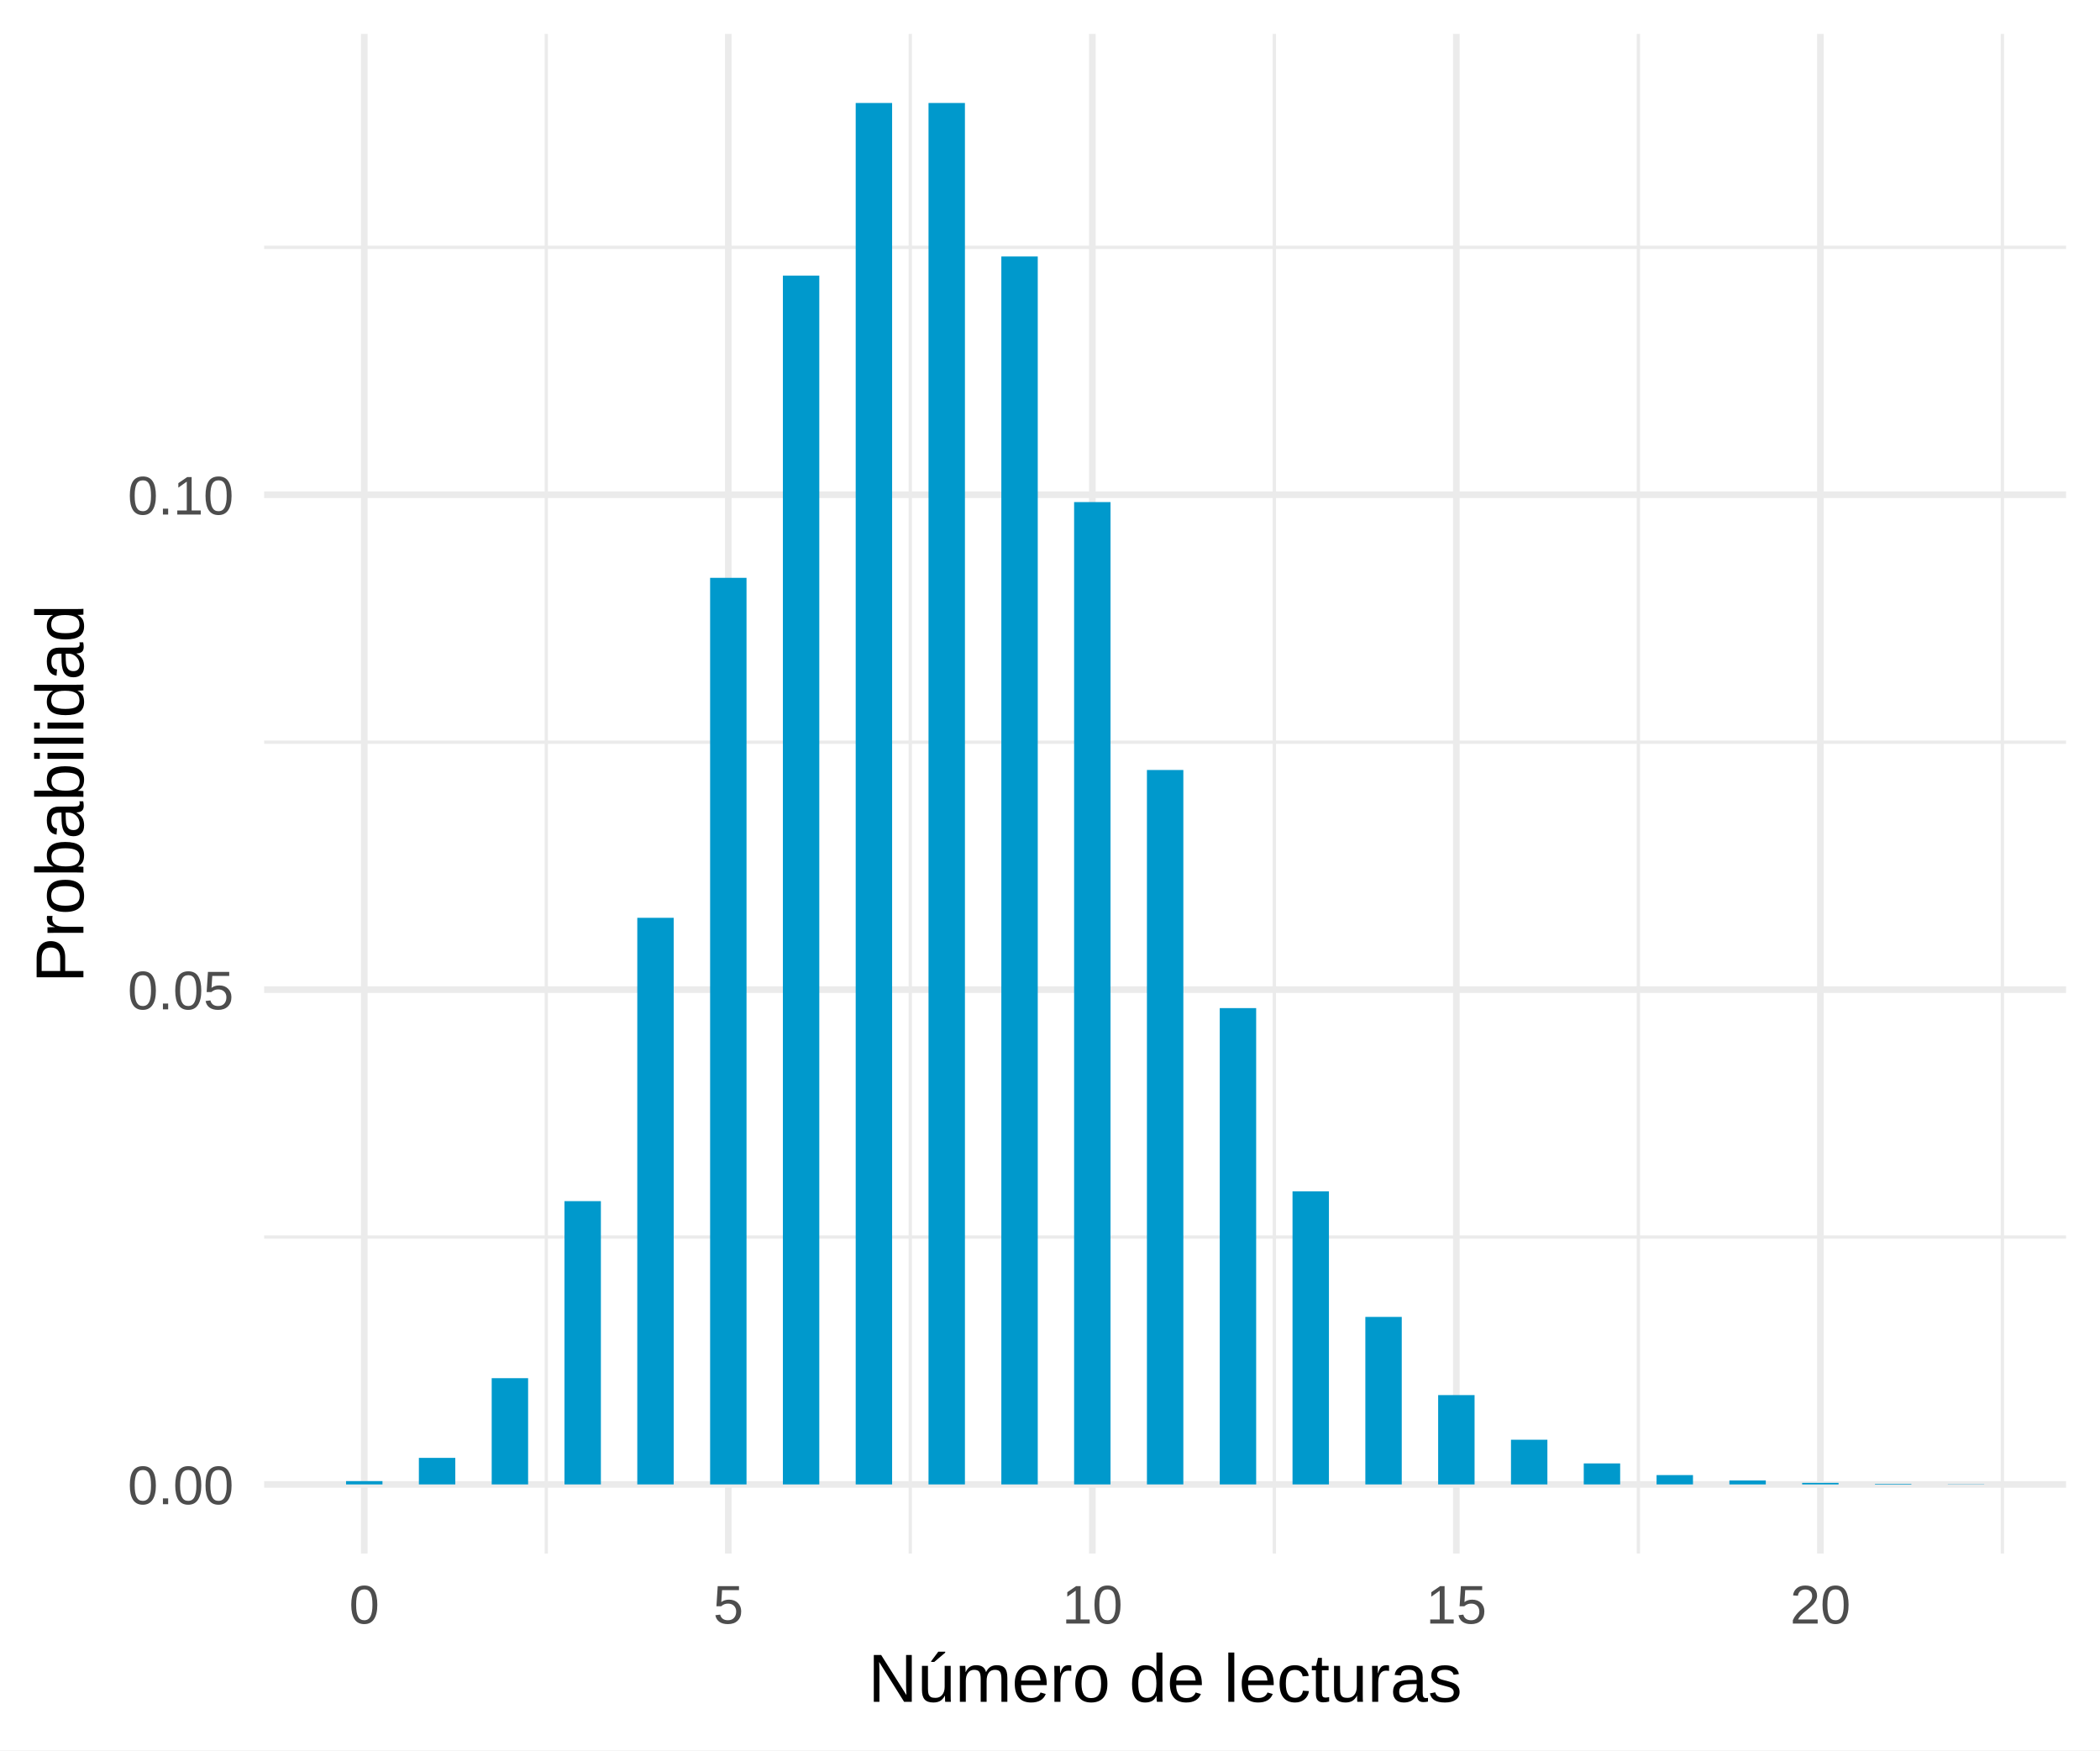
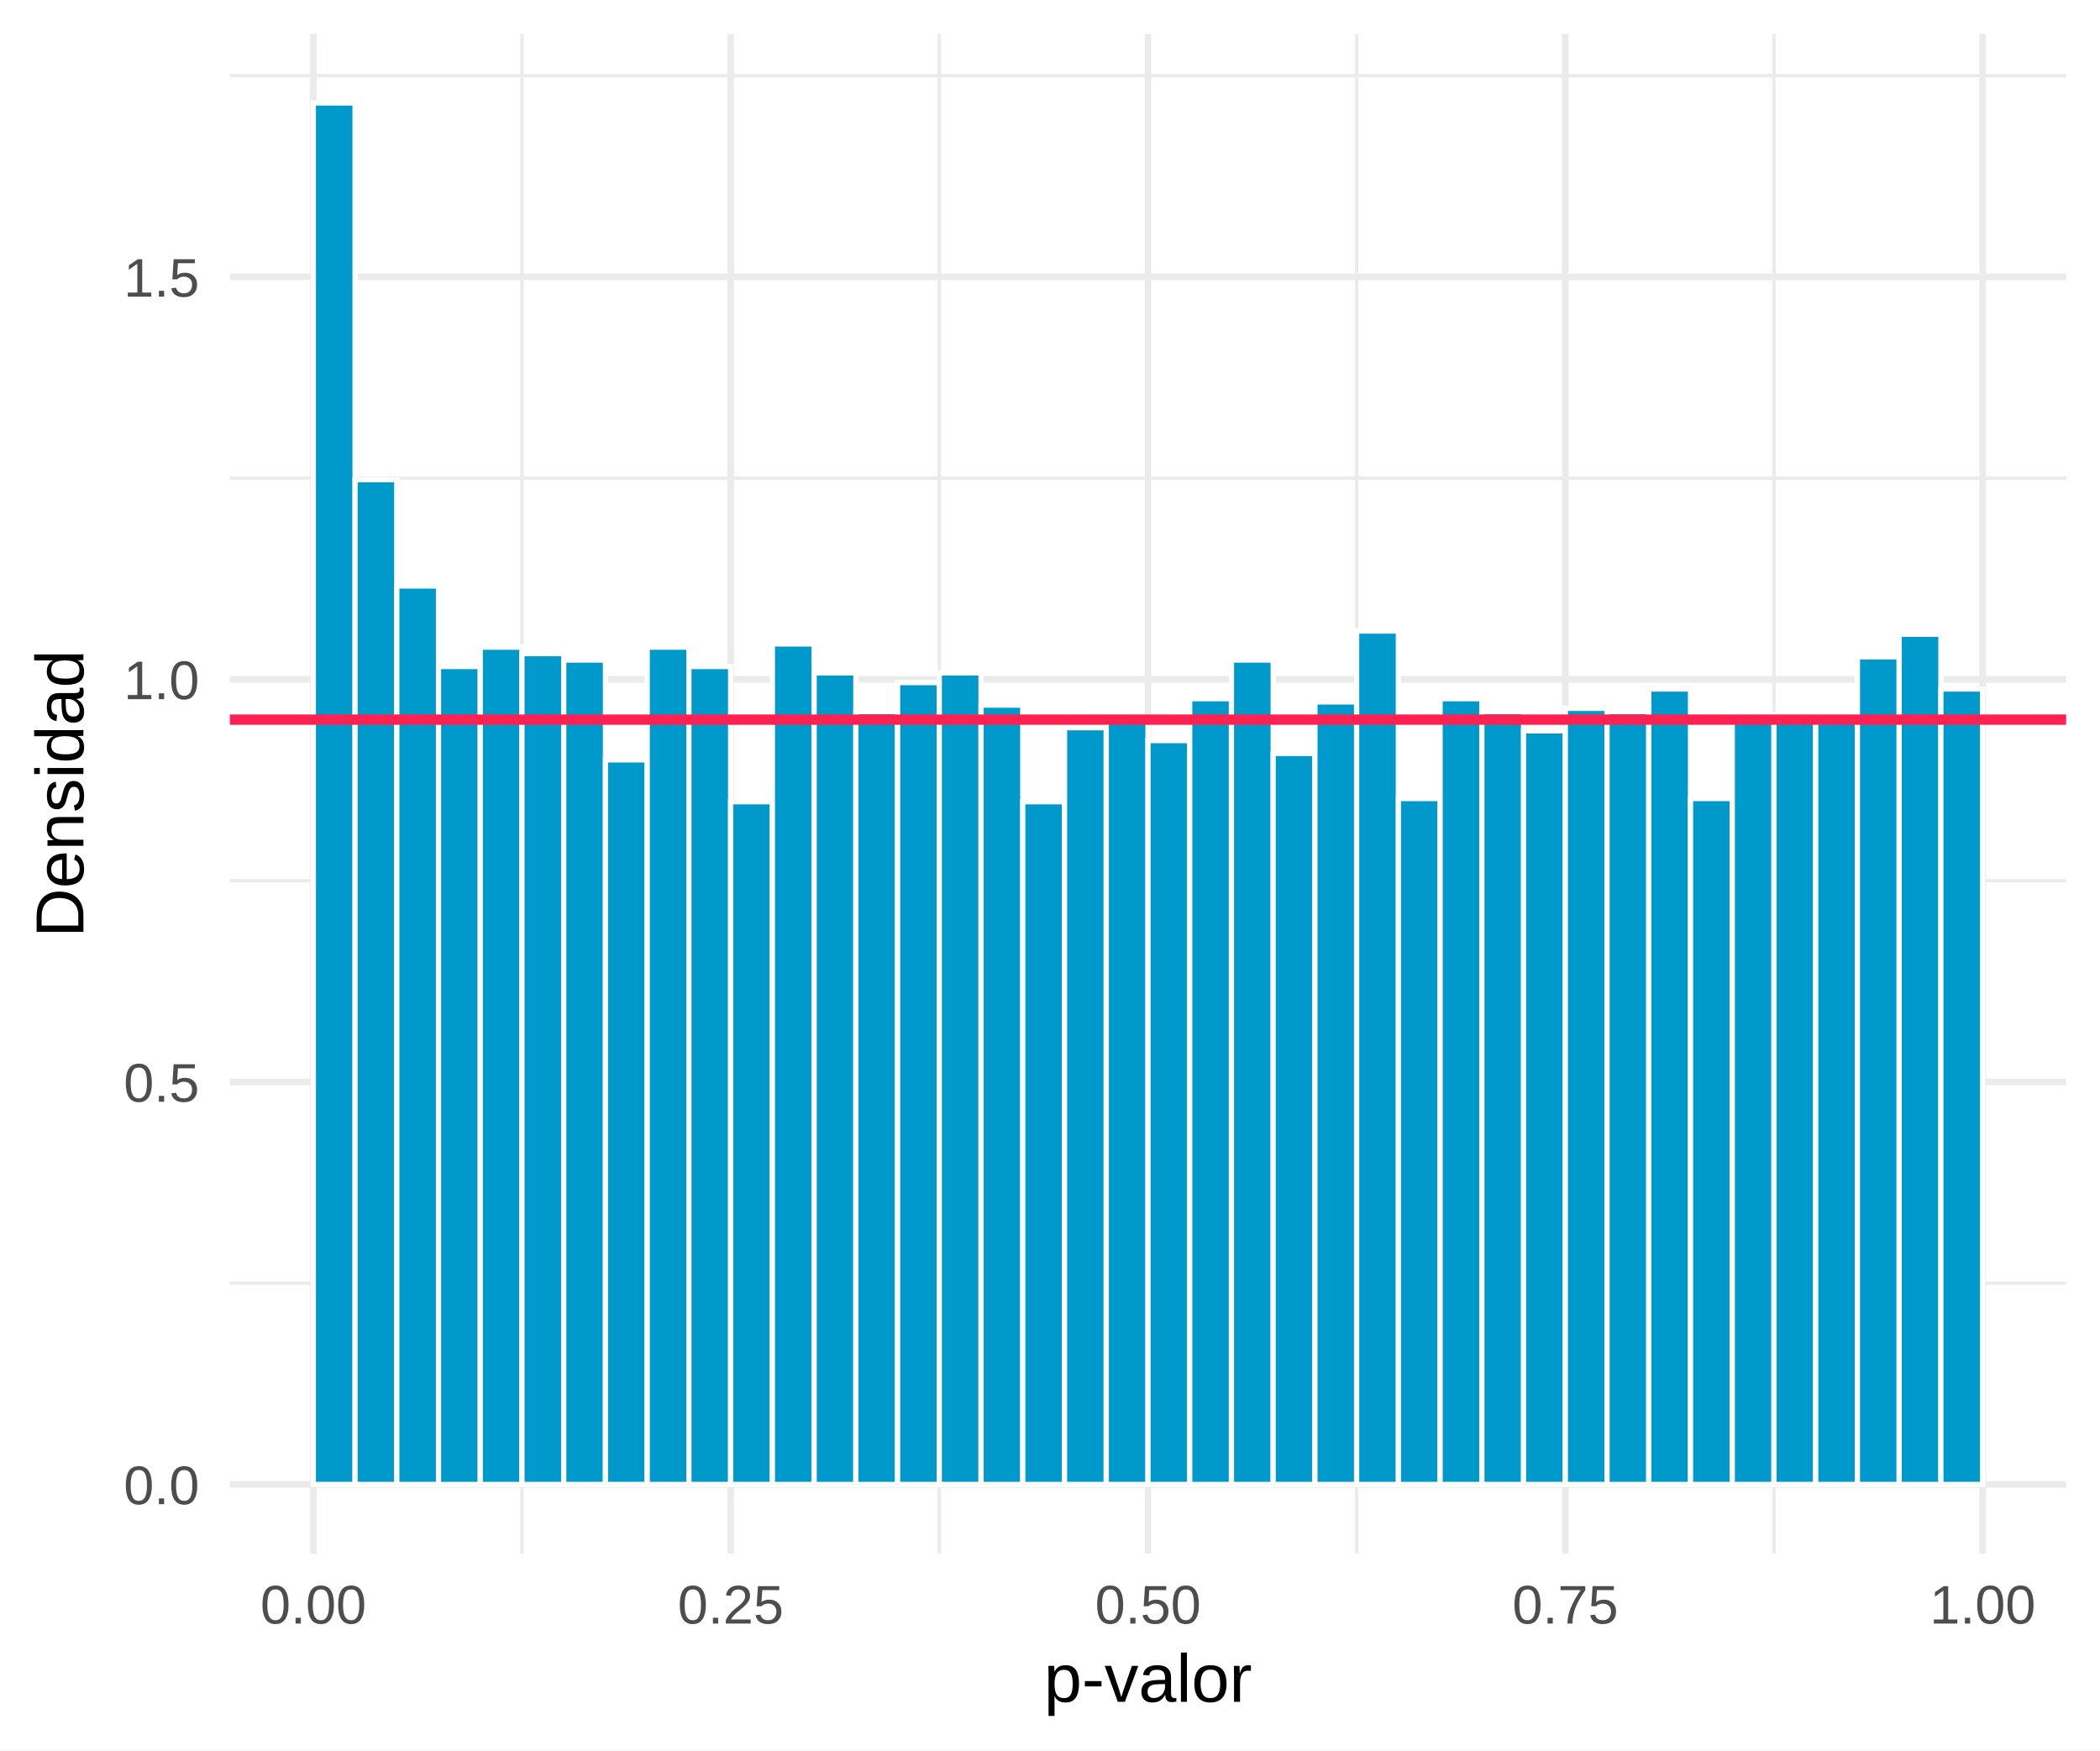
<svg xmlns="http://www.w3.org/2000/svg" class="svglite" width="432.00pt" height="360.00pt" viewBox="0 0 432.00 360.00">
  <defs>
    <style type="text/css">
    .svglite line, .svglite polyline, .svglite polygon, .svglite path, .svglite rect, .svglite circle {
      fill: none;
      stroke: #000000;
      stroke-linecap: round;
      stroke-linejoin: round;
      stroke-miterlimit: 10.00;
    }
    .svglite text {
      white-space: pre;
    }
  </style>
  </defs>
  <rect width="100%" height="100%" style="stroke: none; fill: #FFFFFF;" />
  <defs>
    <clipPath id="cpMC4wMHw0MzIuMDB8MC4wMHwzNjAuMDA=">
      <rect x="0.00" y="0.00" width="432.00" height="360.00" />
    </clipPath>
  </defs>
  <g clip-path="url(#cpMC4wMHw0MzIuMDB8MC4wMHwzNjAuMDA=)">
</g>
  <defs>
-     <clipPath id="cpNTQuMzR8NDI1LjAzfDYuOTd8MzE5LjUw">
-       <rect x="54.34" y="6.97" width="370.68" height="312.52" />
+     <clipPath id="cpNDcuMjl8NDI1LjAzfDYuOTd8MzE5LjUw">
+       <rect x="47.29" y="6.97" width="377.74" height="312.52" />
    </clipPath>
  </defs>
-   <g clip-path="url(#cpNTQuMzR8NDI1LjAzfDYuOTd8MzE5LjUw)">
-     <polyline points="54.34,254.41 425.03,254.41 " style="stroke-width: 0.68; stroke: #EBEBEB; stroke-linecap: butt;" />
-     <polyline points="54.34,152.64 425.03,152.64 " style="stroke-width: 0.68; stroke: #EBEBEB; stroke-linecap: butt;" />
-     <polyline points="54.34,50.87 425.03,50.87 " style="stroke-width: 0.68; stroke: #EBEBEB; stroke-linecap: butt;" />
-     <polyline points="112.38,319.50 112.38,6.97 " style="stroke-width: 0.68; stroke: #EBEBEB; stroke-linecap: butt;" />
-     <polyline points="187.26,319.50 187.26,6.97 " style="stroke-width: 0.68; stroke: #EBEBEB; stroke-linecap: butt;" />
-     <polyline points="262.15,319.50 262.15,6.97 " style="stroke-width: 0.68; stroke: #EBEBEB; stroke-linecap: butt;" />
-     <polyline points="337.04,319.50 337.04,6.97 " style="stroke-width: 0.68; stroke: #EBEBEB; stroke-linecap: butt;" />
-     <polyline points="411.92,319.50 411.92,6.97 " style="stroke-width: 0.68; stroke: #EBEBEB; stroke-linecap: butt;" />
-     <polyline points="54.34,305.29 425.03,305.29 " style="stroke-width: 1.36; stroke: #EBEBEB; stroke-linecap: butt;" />
-     <polyline points="54.34,203.52 425.03,203.52 " style="stroke-width: 1.36; stroke: #EBEBEB; stroke-linecap: butt;" />
-     <polyline points="54.34,101.75 425.03,101.75 " style="stroke-width: 1.36; stroke: #EBEBEB; stroke-linecap: butt;" />
-     <polyline points="74.94,319.50 74.94,6.97 " style="stroke-width: 1.36; stroke: #EBEBEB; stroke-linecap: butt;" />
-     <polyline points="149.82,319.50 149.82,6.97 " style="stroke-width: 1.36; stroke: #EBEBEB; stroke-linecap: butt;" />
-     <polyline points="224.71,319.50 224.71,6.97 " style="stroke-width: 1.36; stroke: #EBEBEB; stroke-linecap: butt;" />
-     <polyline points="299.59,319.50 299.59,6.97 " style="stroke-width: 1.36; stroke: #EBEBEB; stroke-linecap: butt;" />
-     <polyline points="374.48,319.50 374.48,6.97 " style="stroke-width: 1.36; stroke: #EBEBEB; stroke-linecap: butt;" />
-     <rect x="71.19" y="304.61" width="7.49" height="0.68" style="stroke-width: 1.07; stroke: none; stroke-linecap: butt; stroke-linejoin: miter; fill: #0099CC;" />
-     <rect x="86.17" y="299.83" width="7.49" height="5.46" style="stroke-width: 1.07; stroke: none; stroke-linecap: butt; stroke-linejoin: miter; fill: #0099CC;" />
-     <rect x="101.15" y="283.44" width="7.49" height="21.85" style="stroke-width: 1.07; stroke: none; stroke-linecap: butt; stroke-linejoin: miter; fill: #0099CC;" />
-     <rect x="116.12" y="247.03" width="7.49" height="58.26" style="stroke-width: 1.07; stroke: none; stroke-linecap: butt; stroke-linejoin: miter; fill: #0099CC;" />
-     <rect x="131.10" y="188.76" width="7.49" height="116.53" style="stroke-width: 1.07; stroke: none; stroke-linecap: butt; stroke-linejoin: miter; fill: #0099CC;" />
-     <rect x="146.08" y="118.84" width="7.49" height="186.45" style="stroke-width: 1.07; stroke: none; stroke-linecap: butt; stroke-linejoin: miter; fill: #0099CC;" />
-     <rect x="161.05" y="56.69" width="7.49" height="248.60" style="stroke-width: 1.07; stroke: none; stroke-linecap: butt; stroke-linejoin: miter; fill: #0099CC;" />
-     <rect x="176.03" y="21.18" width="7.49" height="284.11" style="stroke-width: 1.07; stroke: none; stroke-linecap: butt; stroke-linejoin: miter; fill: #0099CC;" />
-     <rect x="191.01" y="21.18" width="7.49" height="284.11" style="stroke-width: 1.07; stroke: none; stroke-linecap: butt; stroke-linejoin: miter; fill: #0099CC;" />
-     <rect x="205.99" y="52.75" width="7.49" height="252.54" style="stroke-width: 1.07; stroke: none; stroke-linecap: butt; stroke-linejoin: miter; fill: #0099CC;" />
-     <rect x="220.96" y="103.26" width="7.49" height="202.03" style="stroke-width: 1.07; stroke: none; stroke-linecap: butt; stroke-linejoin: miter; fill: #0099CC;" />
-     <rect x="235.94" y="158.36" width="7.49" height="146.93" style="stroke-width: 1.07; stroke: none; stroke-linecap: butt; stroke-linejoin: miter; fill: #0099CC;" />
-     <rect x="250.92" y="207.33" width="7.49" height="97.96" style="stroke-width: 1.07; stroke: none; stroke-linecap: butt; stroke-linejoin: miter; fill: #0099CC;" />
-     <rect x="265.89" y="245.01" width="7.49" height="60.28" style="stroke-width: 1.07; stroke: none; stroke-linecap: butt; stroke-linejoin: miter; fill: #0099CC;" />
-     <rect x="280.87" y="270.84" width="7.49" height="34.45" style="stroke-width: 1.07; stroke: none; stroke-linecap: butt; stroke-linejoin: miter; fill: #0099CC;" />
-     <rect x="295.85" y="286.92" width="7.49" height="18.37" style="stroke-width: 1.07; stroke: none; stroke-linecap: butt; stroke-linejoin: miter; fill: #0099CC;" />
-     <rect x="310.83" y="296.10" width="7.49" height="9.19" style="stroke-width: 1.07; stroke: none; stroke-linecap: butt; stroke-linejoin: miter; fill: #0099CC;" />
-     <rect x="325.80" y="300.97" width="7.49" height="4.32" style="stroke-width: 1.07; stroke: none; stroke-linecap: butt; stroke-linejoin: miter; fill: #0099CC;" />
-     <rect x="340.78" y="303.37" width="7.49" height="1.92" style="stroke-width: 1.07; stroke: none; stroke-linecap: butt; stroke-linejoin: miter; fill: #0099CC;" />
-     <rect x="355.76" y="304.48" width="7.49" height="0.81" style="stroke-width: 1.07; stroke: none; stroke-linecap: butt; stroke-linejoin: miter; fill: #0099CC;" />
-     <rect x="370.73" y="304.97" width="7.49" height="0.32" style="stroke-width: 1.07; stroke: none; stroke-linecap: butt; stroke-linejoin: miter; fill: #0099CC;" />
-     <rect x="385.71" y="305.17" width="7.49" height="0.12" style="stroke-width: 1.07; stroke: none; stroke-linecap: butt; stroke-linejoin: miter; fill: #0099CC;" />
-     <rect x="400.69" y="305.25" width="7.49" height="0.045" style="stroke-width: 1.07; stroke: none; stroke-linecap: butt; stroke-linejoin: miter; fill: #0099CC;" />
+   <g clip-path="url(#cpNDcuMjl8NDI1LjAzfDYuOTd8MzE5LjUw)">
+     <polyline points="47.29,263.90 425.03,263.90 " style="stroke-width: 0.68; stroke: #EBEBEB; stroke-linecap: butt;" />
+     <polyline points="47.29,181.12 425.03,181.12 " style="stroke-width: 0.68; stroke: #EBEBEB; stroke-linecap: butt;" />
+     <polyline points="47.29,98.33 425.03,98.33 " style="stroke-width: 0.68; stroke: #EBEBEB; stroke-linecap: butt;" />
+     <polyline points="47.29,15.55 425.03,15.55 " style="stroke-width: 0.68; stroke: #EBEBEB; stroke-linecap: butt;" />
+     <polyline points="107.38,319.50 107.38,6.97 " style="stroke-width: 0.68; stroke: #EBEBEB; stroke-linecap: butt;" />
+     <polyline points="193.23,319.50 193.23,6.97 " style="stroke-width: 0.68; stroke: #EBEBEB; stroke-linecap: butt;" />
+     <polyline points="279.08,319.50 279.08,6.97 " style="stroke-width: 0.68; stroke: #EBEBEB; stroke-linecap: butt;" />
+     <polyline points="364.93,319.50 364.93,6.97 " style="stroke-width: 0.68; stroke: #EBEBEB; stroke-linecap: butt;" />
+     <polyline points="47.29,305.29 425.03,305.29 " style="stroke-width: 1.36; stroke: #EBEBEB; stroke-linecap: butt;" />
+     <polyline points="47.29,222.51 425.03,222.51 " style="stroke-width: 1.36; stroke: #EBEBEB; stroke-linecap: butt;" />
+     <polyline points="47.29,139.72 425.03,139.72 " style="stroke-width: 1.36; stroke: #EBEBEB; stroke-linecap: butt;" />
+     <polyline points="47.29,56.94 425.03,56.94 " style="stroke-width: 1.36; stroke: #EBEBEB; stroke-linecap: butt;" />
+     <polyline points="64.46,319.50 64.46,6.97 " style="stroke-width: 1.36; stroke: #EBEBEB; stroke-linecap: butt;" />
+     <polyline points="150.31,319.50 150.31,6.97 " style="stroke-width: 1.36; stroke: #EBEBEB; stroke-linecap: butt;" />
+     <polyline points="236.16,319.50 236.16,6.97 " style="stroke-width: 1.36; stroke: #EBEBEB; stroke-linecap: butt;" />
+     <polyline points="322.01,319.50 322.01,6.97 " style="stroke-width: 1.36; stroke: #EBEBEB; stroke-linecap: butt;" />
+     <polyline points="407.86,319.50 407.86,6.97 " style="stroke-width: 1.36; stroke: #EBEBEB; stroke-linecap: butt;" />
+     <rect x="64.46" y="21.18" width="8.58" height="284.11" style="stroke-width: 1.07; stroke: #FFFFFF; stroke-linecap: butt; stroke-linejoin: miter; fill: #0099CC;" />
+     <rect x="73.04" y="98.66" width="8.58" height="206.63" style="stroke-width: 1.07; stroke: #FFFFFF; stroke-linecap: butt; stroke-linejoin: miter; fill: #0099CC;" />
+     <rect x="81.63" y="120.52" width="8.58" height="184.77" style="stroke-width: 1.07; stroke: #FFFFFF; stroke-linecap: butt; stroke-linejoin: miter; fill: #0099CC;" />
+     <rect x="90.21" y="137.08" width="8.58" height="168.21" style="stroke-width: 1.07; stroke: #FFFFFF; stroke-linecap: butt; stroke-linejoin: miter; fill: #0099CC;" />
+     <rect x="98.80" y="133.10" width="8.58" height="172.19" style="stroke-width: 1.07; stroke: #FFFFFF; stroke-linecap: butt; stroke-linejoin: miter; fill: #0099CC;" />
+     <rect x="107.38" y="134.43" width="8.58" height="170.86" style="stroke-width: 1.07; stroke: #FFFFFF; stroke-linecap: butt; stroke-linejoin: miter; fill: #0099CC;" />
+     <rect x="115.97" y="135.75" width="8.58" height="169.54" style="stroke-width: 1.07; stroke: #FFFFFF; stroke-linecap: butt; stroke-linejoin: miter; fill: #0099CC;" />
+     <rect x="124.55" y="156.28" width="8.58" height="149.01" style="stroke-width: 1.07; stroke: #FFFFFF; stroke-linecap: butt; stroke-linejoin: miter; fill: #0099CC;" />
+     <rect x="133.14" y="133.10" width="8.58" height="172.19" style="stroke-width: 1.07; stroke: #FFFFFF; stroke-linecap: butt; stroke-linejoin: miter; fill: #0099CC;" />
+     <rect x="141.72" y="137.08" width="8.58" height="168.21" style="stroke-width: 1.07; stroke: #FFFFFF; stroke-linecap: butt; stroke-linejoin: miter; fill: #0099CC;" />
+     <rect x="150.31" y="164.89" width="8.58" height="140.40" style="stroke-width: 1.07; stroke: #FFFFFF; stroke-linecap: butt; stroke-linejoin: miter; fill: #0099CC;" />
+     <rect x="158.89" y="132.44" width="8.58" height="172.85" style="stroke-width: 1.07; stroke: #FFFFFF; stroke-linecap: butt; stroke-linejoin: miter; fill: #0099CC;" />
+     <rect x="167.48" y="138.40" width="8.58" height="166.89" style="stroke-width: 1.07; stroke: #FFFFFF; stroke-linecap: butt; stroke-linejoin: miter; fill: #0099CC;" />
+     <rect x="176.06" y="146.35" width="8.58" height="158.94" style="stroke-width: 1.07; stroke: #FFFFFF; stroke-linecap: butt; stroke-linejoin: miter; fill: #0099CC;" />
+     <rect x="184.65" y="140.39" width="8.58" height="164.90" style="stroke-width: 1.07; stroke: #FFFFFF; stroke-linecap: butt; stroke-linejoin: miter; fill: #0099CC;" />
+     <rect x="193.23" y="138.40" width="8.58" height="166.89" style="stroke-width: 1.07; stroke: #FFFFFF; stroke-linecap: butt; stroke-linejoin: miter; fill: #0099CC;" />
+     <rect x="201.82" y="145.02" width="8.58" height="160.27" style="stroke-width: 1.07; stroke: #FFFFFF; stroke-linecap: butt; stroke-linejoin: miter; fill: #0099CC;" />
+     <rect x="210.40" y="164.89" width="8.58" height="140.40" style="stroke-width: 1.07; stroke: #FFFFFF; stroke-linecap: butt; stroke-linejoin: miter; fill: #0099CC;" />
+     <rect x="218.99" y="149.66" width="8.58" height="155.63" style="stroke-width: 1.07; stroke: #FFFFFF; stroke-linecap: butt; stroke-linejoin: miter; fill: #0099CC;" />
+     <rect x="227.57" y="147.67" width="8.58" height="157.62" style="stroke-width: 1.07; stroke: #FFFFFF; stroke-linecap: butt; stroke-linejoin: miter; fill: #0099CC;" />
+     <rect x="236.16" y="152.31" width="8.58" height="152.98" style="stroke-width: 1.07; stroke: #FFFFFF; stroke-linecap: butt; stroke-linejoin: miter; fill: #0099CC;" />
+     <rect x="244.74" y="143.70" width="8.58" height="161.59" style="stroke-width: 1.07; stroke: #FFFFFF; stroke-linecap: butt; stroke-linejoin: miter; fill: #0099CC;" />
+     <rect x="253.33" y="135.75" width="8.58" height="169.54" style="stroke-width: 1.07; stroke: #FFFFFF; stroke-linecap: butt; stroke-linejoin: miter; fill: #0099CC;" />
+     <rect x="261.91" y="154.96" width="8.58" height="150.33" style="stroke-width: 1.07; stroke: #FFFFFF; stroke-linecap: butt; stroke-linejoin: miter; fill: #0099CC;" />
+     <rect x="270.50" y="144.36" width="8.58" height="160.93" style="stroke-width: 1.07; stroke: #FFFFFF; stroke-linecap: butt; stroke-linejoin: miter; fill: #0099CC;" />
+     <rect x="279.08" y="129.79" width="8.58" height="175.50" style="stroke-width: 1.07; stroke: #FFFFFF; stroke-linecap: butt; stroke-linejoin: miter; fill: #0099CC;" />
+     <rect x="287.67" y="164.23" width="8.58" height="141.06" style="stroke-width: 1.07; stroke: #FFFFFF; stroke-linecap: butt; stroke-linejoin: miter; fill: #0099CC;" />
+     <rect x="296.25" y="143.70" width="8.58" height="161.59" style="stroke-width: 1.07; stroke: #FFFFFF; stroke-linecap: butt; stroke-linejoin: miter; fill: #0099CC;" />
+     <rect x="304.84" y="146.35" width="8.58" height="158.94" style="stroke-width: 1.07; stroke: #FFFFFF; stroke-linecap: butt; stroke-linejoin: miter; fill: #0099CC;" />
+     <rect x="313.42" y="150.32" width="8.58" height="154.97" style="stroke-width: 1.07; stroke: #FFFFFF; stroke-linecap: butt; stroke-linejoin: miter; fill: #0099CC;" />
+     <rect x="322.01" y="145.68" width="8.58" height="159.61" style="stroke-width: 1.07; stroke: #FFFFFF; stroke-linecap: butt; stroke-linejoin: miter; fill: #0099CC;" />
+     <rect x="330.59" y="146.35" width="8.58" height="158.94" style="stroke-width: 1.07; stroke: #FFFFFF; stroke-linecap: butt; stroke-linejoin: miter; fill: #0099CC;" />
+     <rect x="339.18" y="141.71" width="8.58" height="163.58" style="stroke-width: 1.07; stroke: #FFFFFF; stroke-linecap: butt; stroke-linejoin: miter; fill: #0099CC;" />
+     <rect x="347.76" y="164.23" width="8.58" height="141.06" style="stroke-width: 1.07; stroke: #FFFFFF; stroke-linecap: butt; stroke-linejoin: miter; fill: #0099CC;" />
+     <rect x="356.35" y="147.67" width="8.58" height="157.62" style="stroke-width: 1.07; stroke: #FFFFFF; stroke-linecap: butt; stroke-linejoin: miter; fill: #0099CC;" />
+     <rect x="364.93" y="147.01" width="8.58" height="158.28" style="stroke-width: 1.07; stroke: #FFFFFF; stroke-linecap: butt; stroke-linejoin: miter; fill: #0099CC;" />
+     <rect x="373.52" y="148.33" width="8.58" height="156.96" style="stroke-width: 1.07; stroke: #FFFFFF; stroke-linecap: butt; stroke-linejoin: miter; fill: #0099CC;" />
+     <rect x="382.10" y="135.09" width="8.58" height="170.20" style="stroke-width: 1.07; stroke: #FFFFFF; stroke-linecap: butt; stroke-linejoin: miter; fill: #0099CC;" />
+     <rect x="390.69" y="130.45" width="8.58" height="174.84" style="stroke-width: 1.07; stroke: #FFFFFF; stroke-linecap: butt; stroke-linejoin: miter; fill: #0099CC;" />
+     <rect x="399.27" y="141.71" width="8.58" height="163.58" style="stroke-width: 1.07; stroke: #FFFFFF; stroke-linecap: butt; stroke-linejoin: miter; fill: #0099CC;" />
+     <line x1="47.29" y1="148.00" x2="425.03" y2="148.00" style="stroke-width: 2.13; stroke: #FF2152; stroke-linecap: butt;" />
  </g>
  <g clip-path="url(#cpMC4wMHw0MzIuMDB8MC4wMHwzNjAuMDA=)">
-     <text x="48.07" y="309.36" text-anchor="end" style="font-size: 11.20px;fill: #4D4D4D; font-family: &quot;Liberation Sans&quot;;" textLength="24.39px" lengthAdjust="spacingAndGlyphs">0.00</text>
-     <text x="48.07" y="207.59" text-anchor="end" style="font-size: 11.20px;fill: #4D4D4D; font-family: &quot;Liberation Sans&quot;;" textLength="24.14px" lengthAdjust="spacingAndGlyphs">0.05</text>
-     <text x="48.07" y="105.82" text-anchor="end" style="font-size: 11.20px;fill: #4D4D4D; font-family: &quot;Liberation Sans&quot;;" textLength="21.89px" lengthAdjust="spacingAndGlyphs">0.10</text>
-     <text x="74.94" y="333.91" text-anchor="middle" style="font-size: 11.20px;fill: #4D4D4D; font-family: &quot;Liberation Sans&quot;;" textLength="7.06px" lengthAdjust="spacingAndGlyphs">0</text>
-     <text x="149.82" y="333.91" text-anchor="middle" style="font-size: 11.20px;fill: #4D4D4D; font-family: &quot;Liberation Sans&quot;;" textLength="6.80px" lengthAdjust="spacingAndGlyphs">5</text>
-     <text x="224.71" y="333.91" text-anchor="middle" style="font-size: 11.20px;fill: #4D4D4D; font-family: &quot;Liberation Sans&quot;;" textLength="11.61px" lengthAdjust="spacingAndGlyphs">10</text>
-     <text x="299.59" y="333.91" text-anchor="middle" style="font-size: 11.20px;fill: #4D4D4D; font-family: &quot;Liberation Sans&quot;;" textLength="11.35px" lengthAdjust="spacingAndGlyphs">15</text>
-     <text x="374.48" y="333.91" text-anchor="middle" style="font-size: 11.20px;fill: #4D4D4D; font-family: &quot;Liberation Sans&quot;;" textLength="13.88px" lengthAdjust="spacingAndGlyphs">20</text>
-     <text x="239.68" y="350.00" text-anchor="middle" style="font-size: 14.00px; font-family: &quot;Liberation Sans&quot;;" textLength="130.47px" lengthAdjust="spacingAndGlyphs">Número de lecturas</text>
-     <text transform="translate(17.16,163.23) rotate(-90)" text-anchor="middle" style="font-size: 14.00px; font-family: &quot;Liberation Sans&quot;;" textLength="82.81px" lengthAdjust="spacingAndGlyphs">Probabilidad</text>
+     <text x="41.01" y="309.36" text-anchor="end" style="font-size: 11.20px;fill: #4D4D4D; font-family: &quot;Liberation Sans&quot;;" textLength="17.34px" lengthAdjust="spacingAndGlyphs">0.0</text>
+     <text x="41.01" y="226.58" text-anchor="end" style="font-size: 11.20px;fill: #4D4D4D; font-family: &quot;Liberation Sans&quot;;" textLength="17.09px" lengthAdjust="spacingAndGlyphs">0.5</text>
+     <text x="41.01" y="143.79" text-anchor="end" style="font-size: 11.20px;fill: #4D4D4D; font-family: &quot;Liberation Sans&quot;;" textLength="14.83px" lengthAdjust="spacingAndGlyphs">1.0</text>
+     <text x="41.01" y="61.01" text-anchor="end" style="font-size: 11.20px;fill: #4D4D4D; font-family: &quot;Liberation Sans&quot;;" textLength="14.58px" lengthAdjust="spacingAndGlyphs">1.5</text>
+     <text x="64.46" y="333.91" text-anchor="middle" style="font-size: 11.20px;fill: #4D4D4D; font-family: &quot;Liberation Sans&quot;;" textLength="24.39px" lengthAdjust="spacingAndGlyphs">0.00</text>
+     <text x="150.31" y="333.91" text-anchor="middle" style="font-size: 11.20px;fill: #4D4D4D; font-family: &quot;Liberation Sans&quot;;" textLength="23.91px" lengthAdjust="spacingAndGlyphs">0.25</text>
+     <text x="236.16" y="333.91" text-anchor="middle" style="font-size: 11.20px;fill: #4D4D4D; font-family: &quot;Liberation Sans&quot;;" textLength="24.14px" lengthAdjust="spacingAndGlyphs">0.50</text>
+     <text x="322.01" y="333.91" text-anchor="middle" style="font-size: 11.20px;fill: #4D4D4D; font-family: &quot;Liberation Sans&quot;;" textLength="23.41px" lengthAdjust="spacingAndGlyphs">0.75</text>
+     <text x="407.86" y="333.91" text-anchor="middle" style="font-size: 11.20px;fill: #4D4D4D; font-family: &quot;Liberation Sans&quot;;" textLength="21.89px" lengthAdjust="spacingAndGlyphs">1.00</text>
+     <text x="236.16" y="350.00" text-anchor="middle" style="font-size: 14.00px; font-family: &quot;Liberation Sans&quot;;" textLength="47.80px" lengthAdjust="spacingAndGlyphs">p-valor</text>
+     <text transform="translate(17.16,163.23) rotate(-90)" text-anchor="middle" style="font-size: 14.00px; font-family: &quot;Liberation Sans&quot;;" textLength="62.33px" lengthAdjust="spacingAndGlyphs">Densidad</text>
  </g>
</svg>
